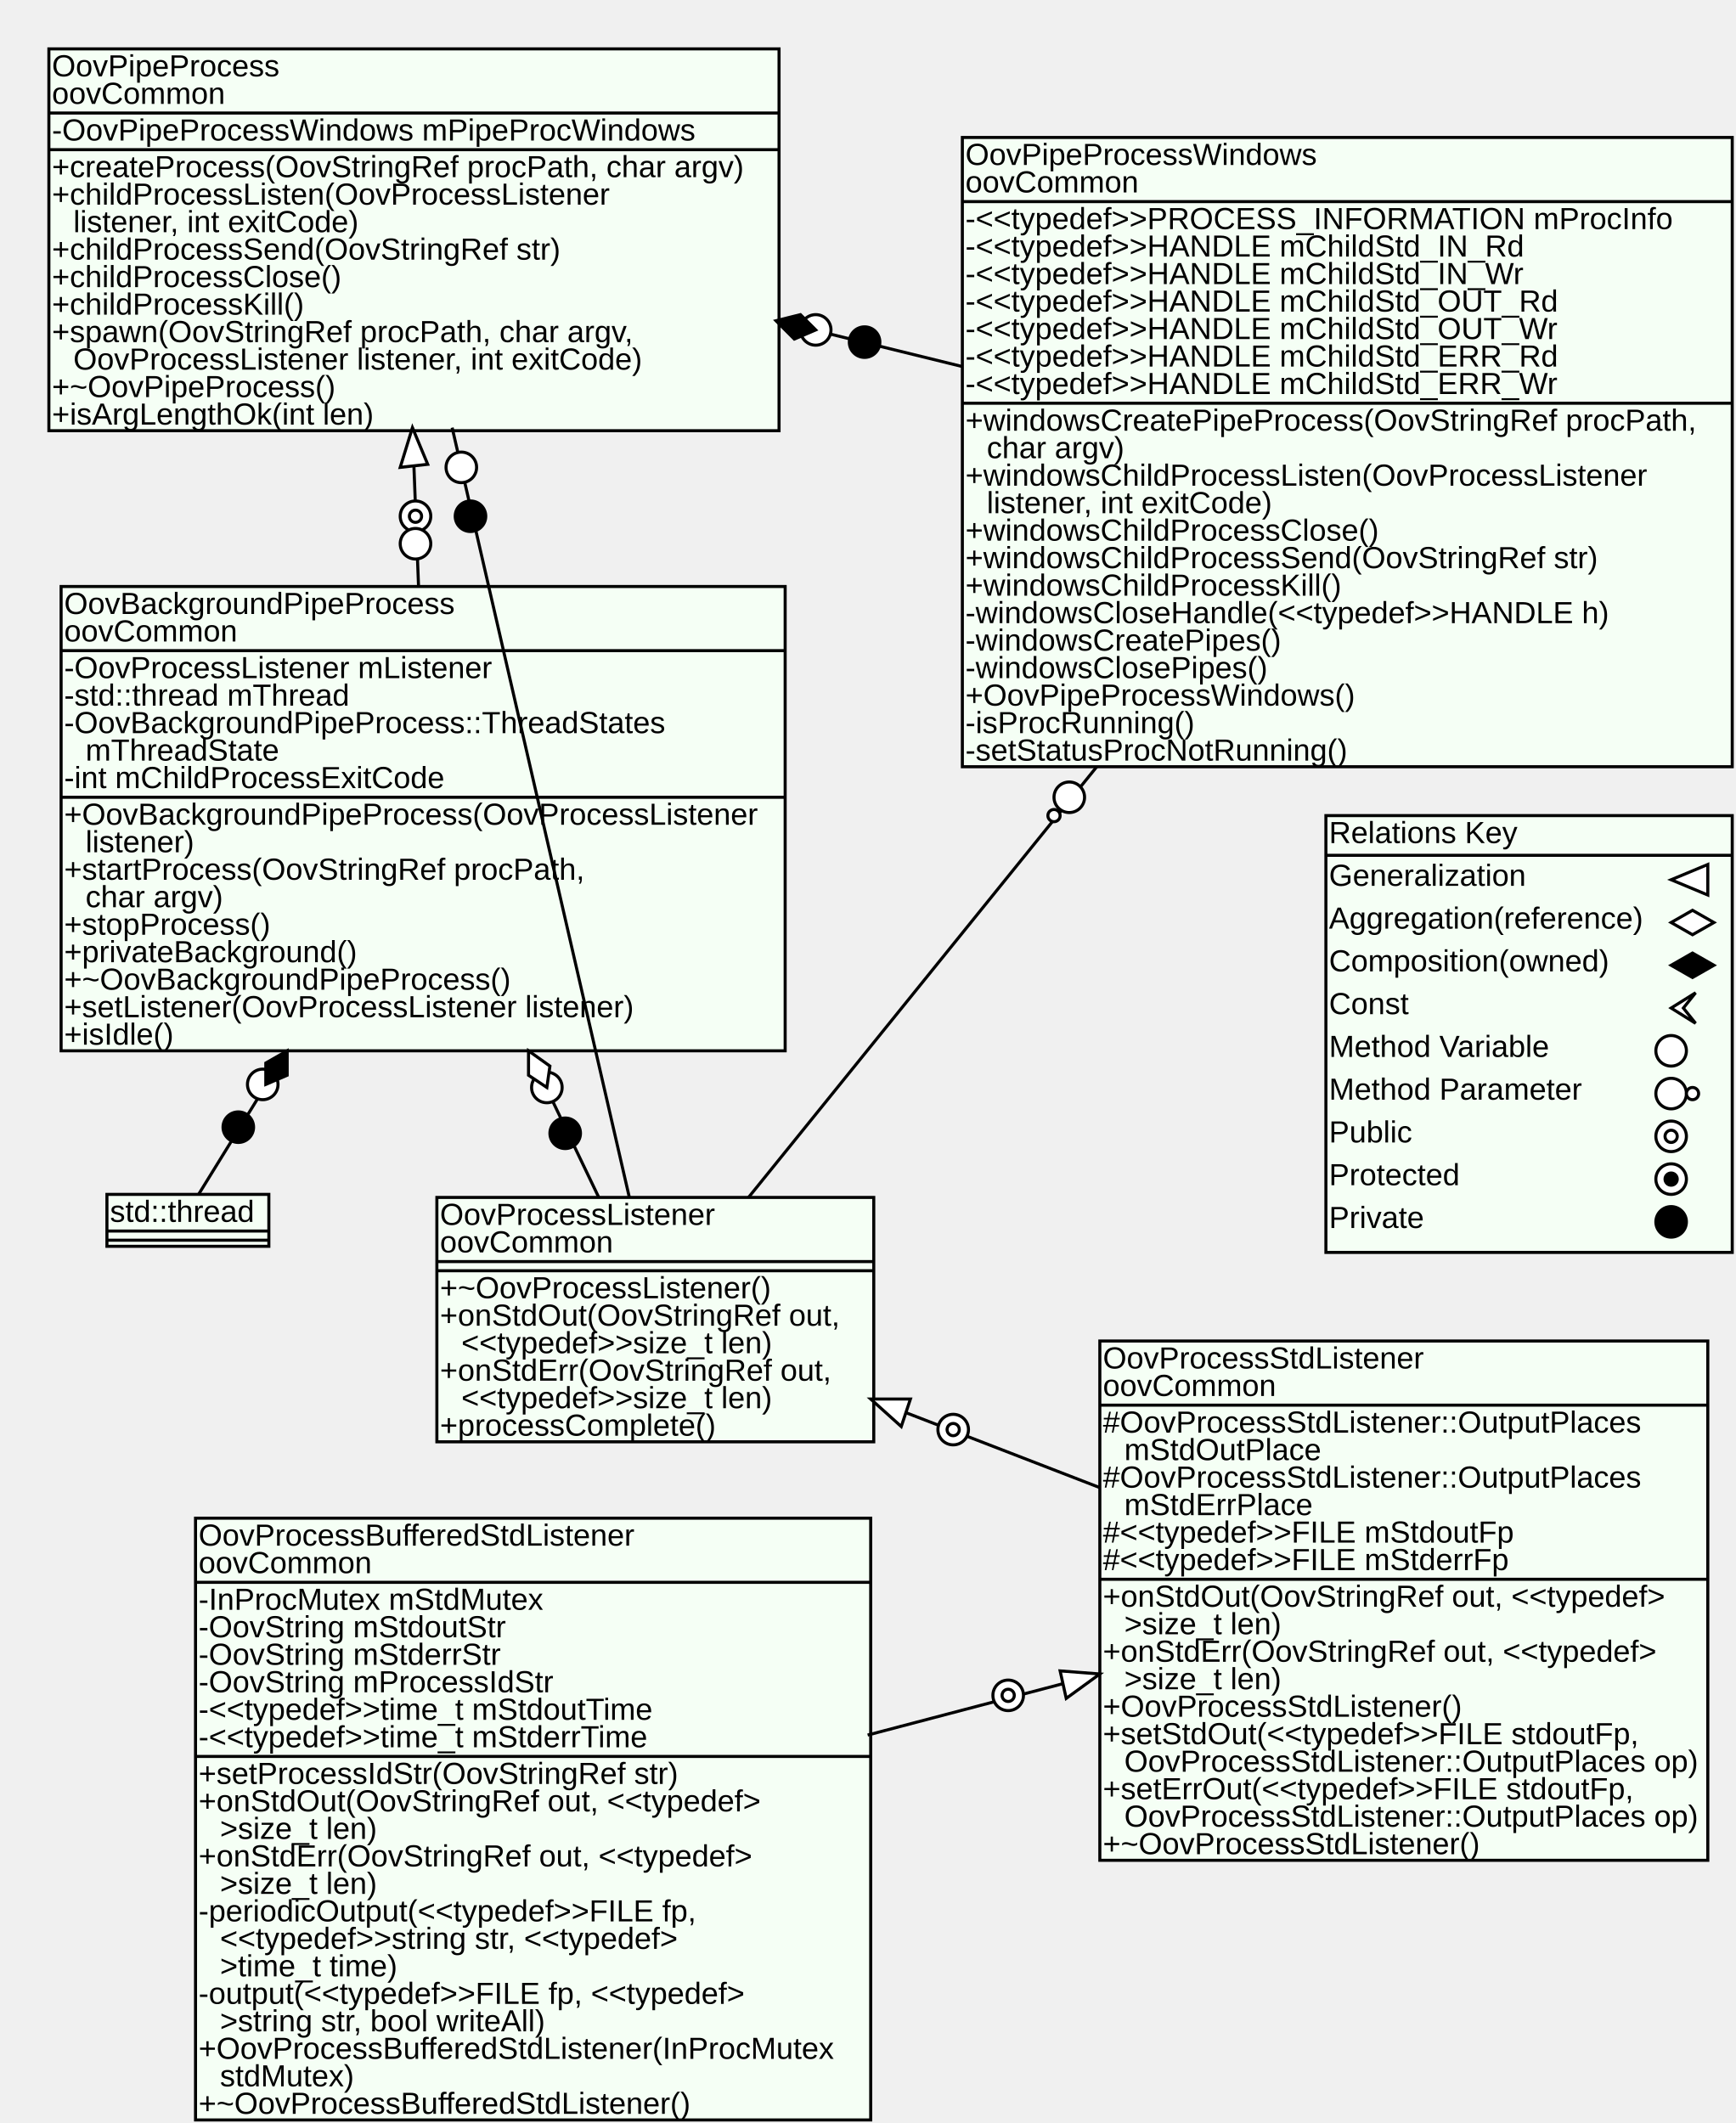
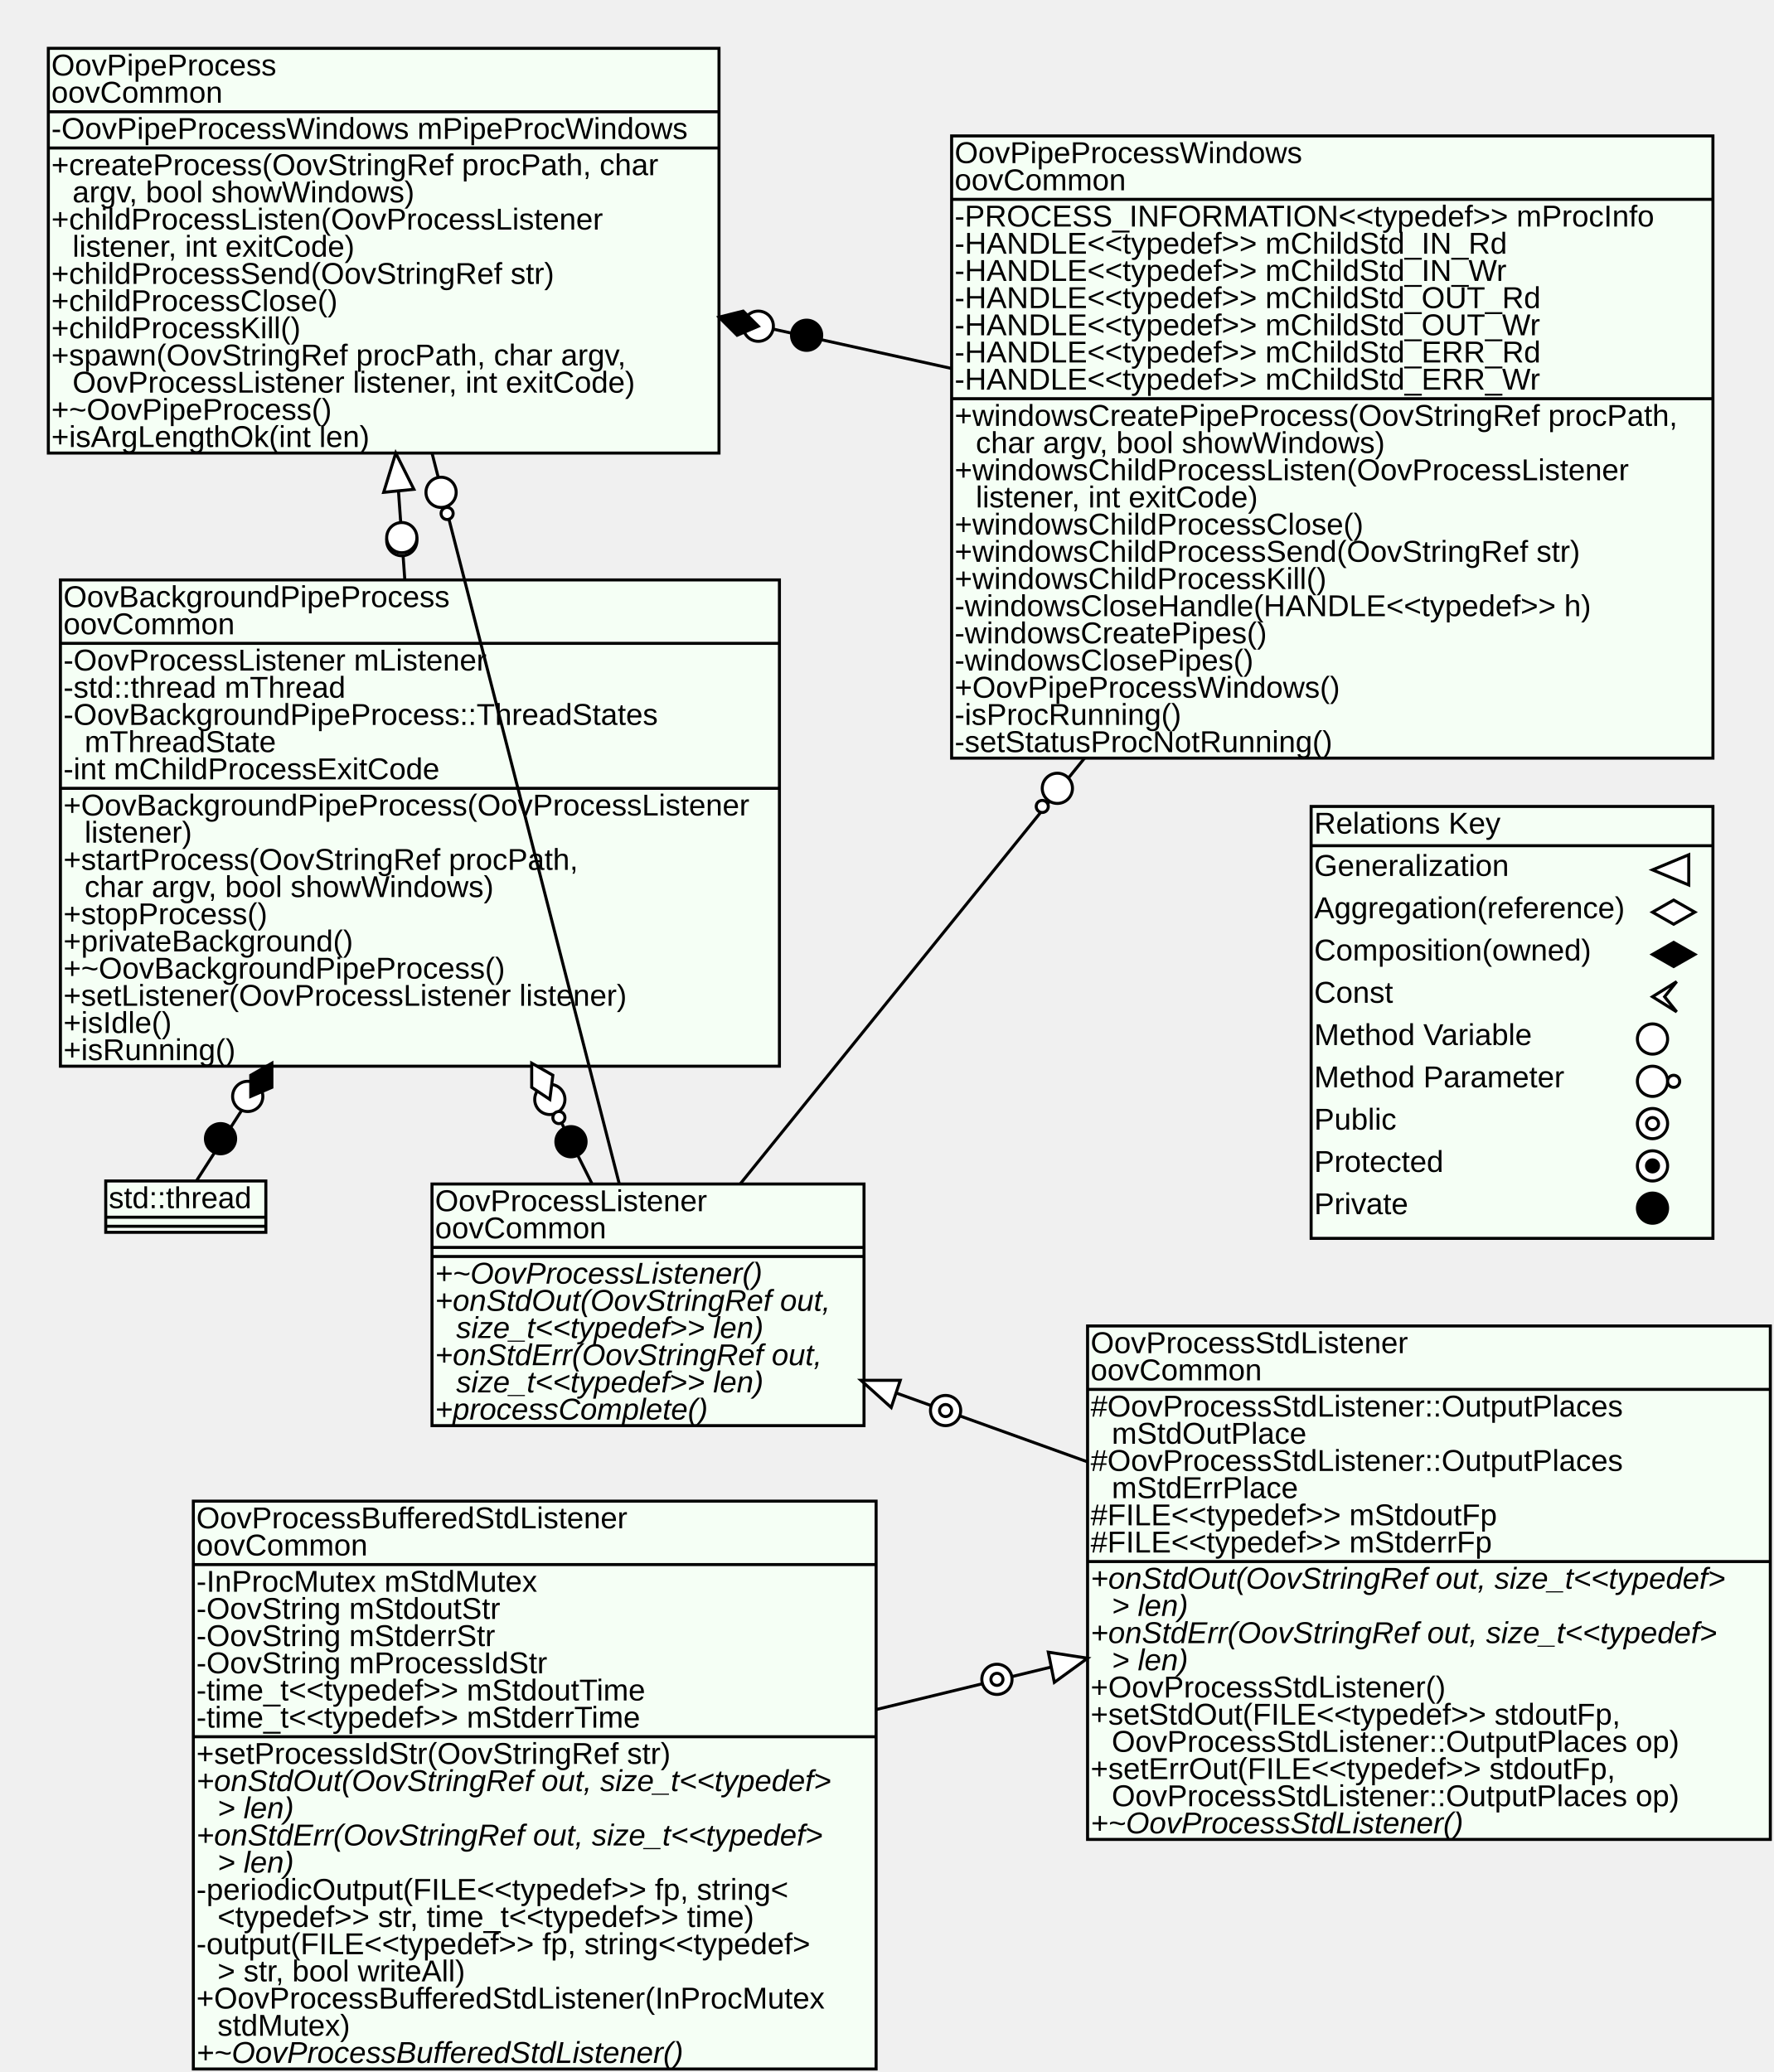
- <svg xmlns="http://www.w3.org/2000/svg" version="1.1" font-family="Arial, Helvetica, sans-serif" font-size="10" width="568" height="695">
+ <svg xmlns="http://www.w3.org/2000/svg" version="1.1" font-family="Arial, Helvetica, sans-serif" font-size="10" width="587" height="686">
  <g fill="#f5fff5" stroke="#000000" style="stroke-width:1">
    <rect x="434" y="267" width="133" height="143" />
    <line x1="434" y1="280" x2="567" y2="280" />
    <polygon points="547,288 559,293 559,283 547,288 " style="fill:#ffffff" />
    <polygon points="547,302 554,306 561,302 554,298 547,302 " style="fill:#ffffff" />
    <polygon points="547,316 554,320 561,316 554,312 547,316 " style="fill:#000000" />
    <polygon points="547,330 555,335 551,330 555,325 547,330 " style="fill:#ffffff" />
    <circle cx="547" cy="344" r="5" style="fill:#ffffff" />
    <circle cx="547" cy="358" r="5" style="fill:#ffffff" />
    <circle cx="554" cy="358" r="2" style="fill:#ffffff" />
    <circle cx="547" cy="372" r="5" style="fill:#ffffff" />
    <circle cx="547" cy="372" r="2" style="fill:#ffffff" />
    <circle cx="547" cy="386" r="5" style="fill:#ffffff" />
    <circle cx="547" cy="386" r="2" style="fill:#000000" />
    <circle cx="547" cy="400" r="5" style="fill:#000000" />
    <circle cx="547" cy="400" r="2" style="fill:#000000" />
  </g>
  <g stroke="none">
    <text x="435" y="276">Relations Key</text>
    <text x="435" y="290">Generalization</text>
    <text x="435" y="304">Aggregation(reference)</text>
    <text x="435" y="318">Composition(owned)</text>
    <text x="435" y="332">Const</text>
    <text x="435" y="346">Method Variable</text>
    <text x="435" y="360">Method Parameter</text>
    <text x="435" y="374">Public</text>
    <text x="435" y="388">Protected</text>
    <text x="435" y="402">Private</text>
  </g>
  <g fill="#f5fff5" stroke="#000000" style="stroke-width:1">
-     <rect x="16" y="16" width="239" height="125" />
-     <line x1="16" y1="37" x2="255" y2="37" />
-     <line x1="16" y1="49" x2="255" y2="49" />
+     <rect x="16" y="16" width="222" height="134" />
+     <line x1="16" y1="37" x2="238" y2="37" />
+     <line x1="16" y1="49" x2="238" y2="49" />
  </g>
  <g stroke="none">
    <text x="17" y="25">OovPipeProcess</text>
    <text x="17" y="34">oovCommon</text>
    <text x="17" y="46">-OovPipeProcessWindows mPipeProcWindows</text>
-     <text x="17" y="58">+createProcess(OovStringRef procPath, char argv)</text>
-     <text x="17" y="67">+childProcessListen(OovProcessListener </text>
-     <text x="24" y="76">listener, int exitCode)</text>
-     <text x="17" y="85">+childProcessSend(OovStringRef str)</text>
-     <text x="17" y="94">+childProcessClose()</text>
-     <text x="17" y="103">+childProcessKill()</text>
-     <text x="17" y="112">+spawn(OovStringRef procPath, char argv,</text>
-     <text x="24" y="121"> OovProcessListener listener, int exitCode)</text>
-     <text x="17" y="130">+~OovPipeProcess()</text>
-     <text x="17" y="139">+isArgLengthOk(int len)</text>
-   </g>
+     <text x="17" y="58">+createProcess(OovStringRef procPath, char </text>
+     <text x="24" y="67">argv, bool showWindows)</text>
+     <text x="17" y="76">+childProcessListen(OovProcessListener </text>
+     <text x="24" y="85">listener, int exitCode)</text>
+     <text x="17" y="94">+childProcessSend(OovStringRef str)</text>
+     <text x="17" y="103">+childProcessClose()</text>
+     <text x="17" y="112">+childProcessKill()</text>
+     <text x="17" y="121">+spawn(OovStringRef procPath, char argv,</text>
+     <text x="24" y="130"> OovProcessListener listener, int exitCode)</text>
+     <text x="17" y="139">+~OovPipeProcess()</text>
+     <text x="17" y="148">+isArgLengthOk(int len)</text>
+   </g>
+   <g stroke="none" font-style="italic">
+ </g>
  <g fill="#f5fff5" stroke="#000000" style="stroke-width:1">
    <rect x="315" y="45" width="252" height="206" />
    <line x1="315" y1="66" x2="567" y2="66" />
    <line x1="315" y1="132" x2="567" y2="132" />
  </g>
  <g stroke="none">
    <text x="316" y="54">OovPipeProcessWindows</text>
    <text x="316" y="63">oovCommon</text>
-     <text x="316" y="75">-&lt;&lt;typedef&gt;&gt;PROCESS_INFORMATION mProcInfo</text>
-     <text x="316" y="84">-&lt;&lt;typedef&gt;&gt;HANDLE mChildStd_IN_Rd</text>
-     <text x="316" y="93">-&lt;&lt;typedef&gt;&gt;HANDLE mChildStd_IN_Wr</text>
-     <text x="316" y="102">-&lt;&lt;typedef&gt;&gt;HANDLE mChildStd_OUT_Rd</text>
-     <text x="316" y="111">-&lt;&lt;typedef&gt;&gt;HANDLE mChildStd_OUT_Wr</text>
-     <text x="316" y="120">-&lt;&lt;typedef&gt;&gt;HANDLE mChildStd_ERR_Rd</text>
-     <text x="316" y="129">-&lt;&lt;typedef&gt;&gt;HANDLE mChildStd_ERR_Wr</text>
+     <text x="316" y="75">-PROCESS_INFORMATION&lt;&lt;typedef&gt;&gt; mProcInfo</text>
+     <text x="316" y="84">-HANDLE&lt;&lt;typedef&gt;&gt; mChildStd_IN_Rd</text>
+     <text x="316" y="93">-HANDLE&lt;&lt;typedef&gt;&gt; mChildStd_IN_Wr</text>
+     <text x="316" y="102">-HANDLE&lt;&lt;typedef&gt;&gt; mChildStd_OUT_Rd</text>
+     <text x="316" y="111">-HANDLE&lt;&lt;typedef&gt;&gt; mChildStd_OUT_Wr</text>
+     <text x="316" y="120">-HANDLE&lt;&lt;typedef&gt;&gt; mChildStd_ERR_Rd</text>
+     <text x="316" y="129">-HANDLE&lt;&lt;typedef&gt;&gt; mChildStd_ERR_Wr</text>
    <text x="316" y="141">+windowsCreatePipeProcess(OovStringRef procPath,</text>
-     <text x="323" y="150"> char argv)</text>
+     <text x="323" y="150"> char argv, bool showWindows)</text>
    <text x="316" y="159">+windowsChildProcessListen(OovProcessListener </text>
    <text x="323" y="168">listener, int exitCode)</text>
    <text x="316" y="177">+windowsChildProcessClose()</text>
    <text x="316" y="186">+windowsChildProcessSend(OovStringRef str)</text>
    <text x="316" y="195">+windowsChildProcessKill()</text>
-     <text x="316" y="204">-windowsCloseHandle(&lt;&lt;typedef&gt;&gt;HANDLE h)</text>
+     <text x="316" y="204">-windowsCloseHandle(HANDLE&lt;&lt;typedef&gt;&gt; h)</text>
    <text x="316" y="213">-windowsCreatePipes()</text>
    <text x="316" y="222">-windowsClosePipes()</text>
    <text x="316" y="231">+OovPipeProcessWindows()</text>
    <text x="316" y="240">-isProcRunning()</text>
    <text x="316" y="249">-setStatusProcNotRunning()</text>
  </g>
-   <g fill="#f5fff5" stroke="#000000" style="stroke-width:1">
-     <rect x="20" y="192" width="237" height="152" />
-     <line x1="20" y1="213" x2="257" y2="213" />
-     <line x1="20" y1="261" x2="257" y2="261" />
+   <g stroke="none" font-style="italic">
+ </g>
+   <g fill="#f5fff5" stroke="#000000" style="stroke-width:1">
+     <rect x="20" y="192" width="238" height="161" />
+     <line x1="20" y1="213" x2="258" y2="213" />
+     <line x1="20" y1="261" x2="258" y2="261" />
  </g>
  <g stroke="none">
    <text x="21" y="201">OovBackgroundPipeProcess</text>
    <text x="21" y="210">oovCommon</text>
    <text x="21" y="222">-OovProcessListener mListener</text>
    <text x="21" y="231">-std::thread mThread</text>
    <text x="21" y="240">-OovBackgroundPipeProcess::ThreadStates </text>
    <text x="28" y="249">mThreadState</text>
    <text x="21" y="258">-int mChildProcessExitCode</text>
-     <text x="21" y="270">+OovBackgroundPipeProcess(OovProcessListener</text>
-     <text x="28" y="279"> listener)</text>
+     <text x="21" y="270">+OovBackgroundPipeProcess(OovProcessListener </text>
+     <text x="28" y="279">listener)</text>
    <text x="21" y="288">+startProcess(OovStringRef procPath,</text>
-     <text x="28" y="297"> char argv)</text>
+     <text x="28" y="297"> char argv, bool showWindows)</text>
    <text x="21" y="306">+stopProcess()</text>
    <text x="21" y="315">+privateBackground()</text>
    <text x="21" y="324">+~OovBackgroundPipeProcess()</text>
    <text x="21" y="333">+setListener(OovProcessListener listener)</text>
    <text x="21" y="342">+isIdle()</text>
-   </g>
+     <text x="21" y="351">+isRunning()</text>
+   </g>
+   <g stroke="none" font-style="italic">
+ </g>
  <g fill="#f5fff5" stroke="#000000" style="stroke-width:1">
    <rect x="143" y="392" width="143" height="80" />
    <line x1="143" y1="413" x2="286" y2="413" />
    <line x1="143" y1="416" x2="286" y2="416" />
  </g>
  <g stroke="none">
    <text x="144" y="401">OovProcessListener</text>
    <text x="144" y="410">oovCommon</text>
+   </g>
+   <g stroke="none" font-style="italic">
    <text x="144" y="425">+~OovProcessListener()</text>
    <text x="144" y="434">+onStdOut(OovStringRef out,</text>
-     <text x="151" y="443"> &lt;&lt;typedef&gt;&gt;size_t len)</text>
+     <text x="151" y="443"> size_t&lt;&lt;typedef&gt;&gt; len)</text>
    <text x="144" y="452">+onStdErr(OovStringRef out,</text>
-     <text x="151" y="461"> &lt;&lt;typedef&gt;&gt;size_t len)</text>
+     <text x="151" y="461"> size_t&lt;&lt;typedef&gt;&gt; len)</text>
    <text x="144" y="470">+processComplete()</text>
  </g>
  <g fill="#f5fff5" stroke="#000000" style="stroke-width:1">
    <rect x="35" y="391" width="53" height="17" />
    <line x1="35" y1="403" x2="88" y2="403" />
    <line x1="35" y1="406" x2="88" y2="406" />
  </g>
  <g stroke="none">
    <text x="36" y="400">std::thread</text>
  </g>
-   <g fill="#f5fff5" stroke="#000000" style="stroke-width:1">
-     <rect x="360" y="439" width="199" height="170" />
-     <line x1="360" y1="460" x2="559" y2="460" />
-     <line x1="360" y1="517" x2="559" y2="517" />
+   <g stroke="none" font-style="italic">
+ </g>
+   <g fill="#f5fff5" stroke="#000000" style="stroke-width:1">
+     <rect x="360" y="439" width="226" height="170" />
+     <line x1="360" y1="460" x2="586" y2="460" />
+     <line x1="360" y1="517" x2="586" y2="517" />
  </g>
  <g stroke="none">
    <text x="361" y="448">OovProcessStdListener</text>
    <text x="361" y="457">oovCommon</text>
    <text x="361" y="469">#OovProcessStdListener::OutputPlaces </text>
    <text x="368" y="478">mStdOutPlace</text>
    <text x="361" y="487">#OovProcessStdListener::OutputPlaces </text>
    <text x="368" y="496">mStdErrPlace</text>
-     <text x="361" y="505">#&lt;&lt;typedef&gt;&gt;FILE mStdoutFp</text>
-     <text x="361" y="514">#&lt;&lt;typedef&gt;&gt;FILE mStderrFp</text>
-     <text x="361" y="526">+onStdOut(OovStringRef out, &lt;&lt;typedef&gt;</text>
-     <text x="368" y="535">&gt;size_t len)</text>
-     <text x="361" y="544">+onStdErr(OovStringRef out, &lt;&lt;typedef&gt;</text>
-     <text x="368" y="553">&gt;size_t len)</text>
+     <text x="361" y="505">#FILE&lt;&lt;typedef&gt;&gt; mStdoutFp</text>
+     <text x="361" y="514">#FILE&lt;&lt;typedef&gt;&gt; mStderrFp</text>
    <text x="361" y="562">+OovProcessStdListener()</text>
-     <text x="361" y="571">+setStdOut(&lt;&lt;typedef&gt;&gt;FILE stdoutFp, </text>
+     <text x="361" y="571">+setStdOut(FILE&lt;&lt;typedef&gt;&gt; stdoutFp, </text>
    <text x="368" y="580">OovProcessStdListener::OutputPlaces op)</text>
-     <text x="361" y="589">+setErrOut(&lt;&lt;typedef&gt;&gt;FILE stdoutFp, </text>
+     <text x="361" y="589">+setErrOut(FILE&lt;&lt;typedef&gt;&gt; stdoutFp, </text>
    <text x="368" y="598">OovProcessStdListener::OutputPlaces op)</text>
+   </g>
+   <g stroke="none" font-style="italic">
+     <text x="361" y="526">+onStdOut(OovStringRef out, size_t&lt;&lt;typedef&gt;</text>
+     <text x="368" y="535">&gt; len)</text>
+     <text x="361" y="544">+onStdErr(OovStringRef out, size_t&lt;&lt;typedef&gt;</text>
+     <text x="368" y="553">&gt; len)</text>
    <text x="361" y="607">+~OovProcessStdListener()</text>
  </g>
  <g fill="#f5fff5" stroke="#000000" style="stroke-width:1">
-     <rect x="64" y="497" width="221" height="197" />
-     <line x1="64" y1="518" x2="285" y2="518" />
-     <line x1="64" y1="575" x2="285" y2="575" />
+     <rect x="64" y="497" width="226" height="188" />
+     <line x1="64" y1="518" x2="290" y2="518" />
+     <line x1="64" y1="575" x2="290" y2="575" />
  </g>
  <g stroke="none">
    <text x="65" y="506">OovProcessBufferedStdListener</text>
    <text x="65" y="515">oovCommon</text>
    <text x="65" y="527">-InProcMutex mStdMutex</text>
    <text x="65" y="536">-OovString mStdoutStr</text>
    <text x="65" y="545">-OovString mStderrStr</text>
    <text x="65" y="554">-OovString mProcessIdStr</text>
-     <text x="65" y="563">-&lt;&lt;typedef&gt;&gt;time_t mStdoutTime</text>
-     <text x="65" y="572">-&lt;&lt;typedef&gt;&gt;time_t mStderrTime</text>
+     <text x="65" y="563">-time_t&lt;&lt;typedef&gt;&gt; mStdoutTime</text>
+     <text x="65" y="572">-time_t&lt;&lt;typedef&gt;&gt; mStderrTime</text>
    <text x="65" y="584">+setProcessIdStr(OovStringRef str)</text>
-     <text x="65" y="593">+onStdOut(OovStringRef out, &lt;&lt;typedef&gt;</text>
-     <text x="72" y="602">&gt;size_t len)</text>
-     <text x="65" y="611">+onStdErr(OovStringRef out, &lt;&lt;typedef&gt;</text>
-     <text x="72" y="620">&gt;size_t len)</text>
-     <text x="65" y="629">-periodicOutput(&lt;&lt;typedef&gt;&gt;FILE fp,</text>
-     <text x="72" y="638"> &lt;&lt;typedef&gt;&gt;string str, &lt;&lt;typedef&gt;</text>
-     <text x="72" y="647">&gt;time_t time)</text>
-     <text x="65" y="656">-output(&lt;&lt;typedef&gt;&gt;FILE fp, &lt;&lt;typedef&gt;</text>
-     <text x="72" y="665">&gt;string str, bool writeAll)</text>
-     <text x="65" y="674">+OovProcessBufferedStdListener(InProcMutex</text>
-     <text x="72" y="683"> stdMutex)</text>
-     <text x="65" y="692">+~OovProcessBufferedStdListener()</text>
+     <text x="65" y="629">-periodicOutput(FILE&lt;&lt;typedef&gt;&gt; fp, string&lt;</text>
+     <text x="72" y="638">&lt;typedef&gt;&gt; str, time_t&lt;&lt;typedef&gt;&gt; time)</text>
+     <text x="65" y="647">-output(FILE&lt;&lt;typedef&gt;&gt; fp, string&lt;&lt;typedef&gt;</text>
+     <text x="72" y="656">&gt; str, bool writeAll)</text>
+     <text x="65" y="665">+OovProcessBufferedStdListener(InProcMutex </text>
+     <text x="72" y="674">stdMutex)</text>
+   </g>
+   <g stroke="none" font-style="italic">
+     <text x="65" y="593">+onStdOut(OovStringRef out, size_t&lt;&lt;typedef&gt;</text>
+     <text x="72" y="602">&gt; len)</text>
+     <text x="65" y="611">+onStdErr(OovStringRef out, size_t&lt;&lt;typedef&gt;</text>
+     <text x="72" y="620">&gt; len)</text>
+     <text x="65" y="683">+~OovProcessBufferedStdListener()</text>
  </g>
  <g fill="#f5f5ff" stroke="#000000" style="stroke-width:1">
-     <line x1="254" y1="105" x2="315" y2="120" />
-     <circle cx="267" cy="108" r="5" style="fill:#ffffff" />
-     <circle cx="283" cy="112" r="5" style="fill:#000000" />
-     <circle cx="283" cy="112" r="2" style="fill:#000000" />
-     <polygon points="254,105 260,111 267,108 262,103 254,105 " style="fill:#000000" />
-     <line x1="135" y1="140" x2="137" y2="192" />
-     <circle cx="136" cy="169" r="5" style="fill:#ffffff" />
-     <circle cx="136" cy="169" r="2" style="fill:#ffffff" />
-     <polygon points="135,140 131,153 140,152 135,140 " style="fill:#ffffff" />
-     <circle cx="136" cy="178" r="5" style="fill:#ffffff" />
-     <line x1="148" y1="140" x2="206" y2="392" />
-     <circle cx="151" cy="153" r="5" style="fill:#ffffff" />
-     <circle cx="154" cy="169" r="5" style="fill:#000000" />
-     <circle cx="154" cy="169" r="2" style="fill:#000000" />
+     <line x1="238" y1="105" x2="315" y2="122" />
+     <circle cx="251" cy="108" r="5" style="fill:#ffffff" />
+     <circle cx="267" cy="111" r="5" style="fill:#000000" />
+     <circle cx="267" cy="111" r="2" style="fill:#000000" />
+     <polygon points="238,105 244,111 251,108 246,103 238,105 " style="fill:#000000" />
+     <line x1="131" y1="150" x2="134" y2="192" />
+     <circle cx="133" cy="179" r="5" style="fill:#ffffff" />
+     <circle cx="133" cy="179" r="2" style="fill:#ffffff" />
+     <polygon points="131,150 127,163 137,162 131,150 " style="fill:#ffffff" />
+     <circle cx="133" cy="178" r="5" style="fill:#ffffff" />
+     <line x1="143" y1="150" x2="205" y2="392" />
+     <circle cx="146" cy="163" r="5" style="fill:#ffffff" />
+     <circle cx="148" cy="170" r="2" style="fill:#ffffff" />
    <line x1="359" y1="251" x2="245" y2="392" />
    <circle cx="350" cy="261" r="5" style="fill:#ffffff" />
    <circle cx="345" cy="267" r="2" style="fill:#ffffff" />
-     <line x1="173" y1="344" x2="196" y2="392" />
-     <circle cx="179" cy="356" r="5" style="fill:#ffffff" />
-     <circle cx="185" cy="371" r="5" style="fill:#000000" />
-     <circle cx="185" cy="371" r="2" style="fill:#000000" />
-     <polygon points="173,344 173,352 179,356 180,349 173,344 " style="fill:#ffffff" />
-     <line x1="94" y1="344" x2="65" y2="391" />
-     <circle cx="86" cy="355" r="5" style="fill:#ffffff" />
-     <circle cx="78" cy="369" r="5" style="fill:#000000" />
-     <circle cx="78" cy="369" r="2" style="fill:#000000" />
-     <polygon points="94,344 87,348 87,355 94,352 94,344 " style="fill:#000000" />
-     <line x1="285" y1="458" x2="360" y2="487" />
-     <circle cx="312" cy="468" r="5" style="fill:#ffffff" />
-     <circle cx="312" cy="468" r="2" style="fill:#ffffff" />
-     <polygon points="285,458 295,467 298,458 285,458 " style="fill:#ffffff" />
-     <line x1="360" y1="548" x2="284" y2="568" />
-     <circle cx="330" cy="555" r="5" style="fill:#ffffff" />
-     <circle cx="330" cy="555" r="2" style="fill:#ffffff" />
-     <polygon points="360,548 347,547 349,556 360,548 " style="fill:#ffffff" />
+     <line x1="176" y1="352" x2="196" y2="392" />
+     <circle cx="182" cy="364" r="5" style="fill:#ffffff" />
+     <circle cx="185" cy="370" r="2" style="fill:#ffffff" />
+     <circle cx="189" cy="378" r="5" style="fill:#000000" />
+     <circle cx="189" cy="378" r="2" style="fill:#000000" />
+     <polygon points="176,352 176,360 182,364 183,356 176,352 " style="fill:#ffffff" />
+     <line x1="90" y1="352" x2="65" y2="391" />
+     <circle cx="82" cy="363" r="5" style="fill:#ffffff" />
+     <circle cx="73" cy="377" r="5" style="fill:#000000" />
+     <circle cx="73" cy="377" r="2" style="fill:#000000" />
+     <polygon points="90,352 83,356 83,363 90,360 90,352 " style="fill:#000000" />
+     <line x1="285" y1="457" x2="360" y2="484" />
+     <circle cx="313" cy="467" r="5" style="fill:#ffffff" />
+     <circle cx="313" cy="467" r="2" style="fill:#ffffff" />
+     <polygon points="285,457 295,466 298,457 285,457 " style="fill:#ffffff" />
+     <line x1="360" y1="549" x2="290" y2="566" />
+     <circle cx="330" cy="556" r="5" style="fill:#ffffff" />
+     <circle cx="330" cy="556" r="2" style="fill:#ffffff" />
+     <polygon points="360,549 347,547 349,557 360,549 " style="fill:#ffffff" />
  </g>
</svg>
